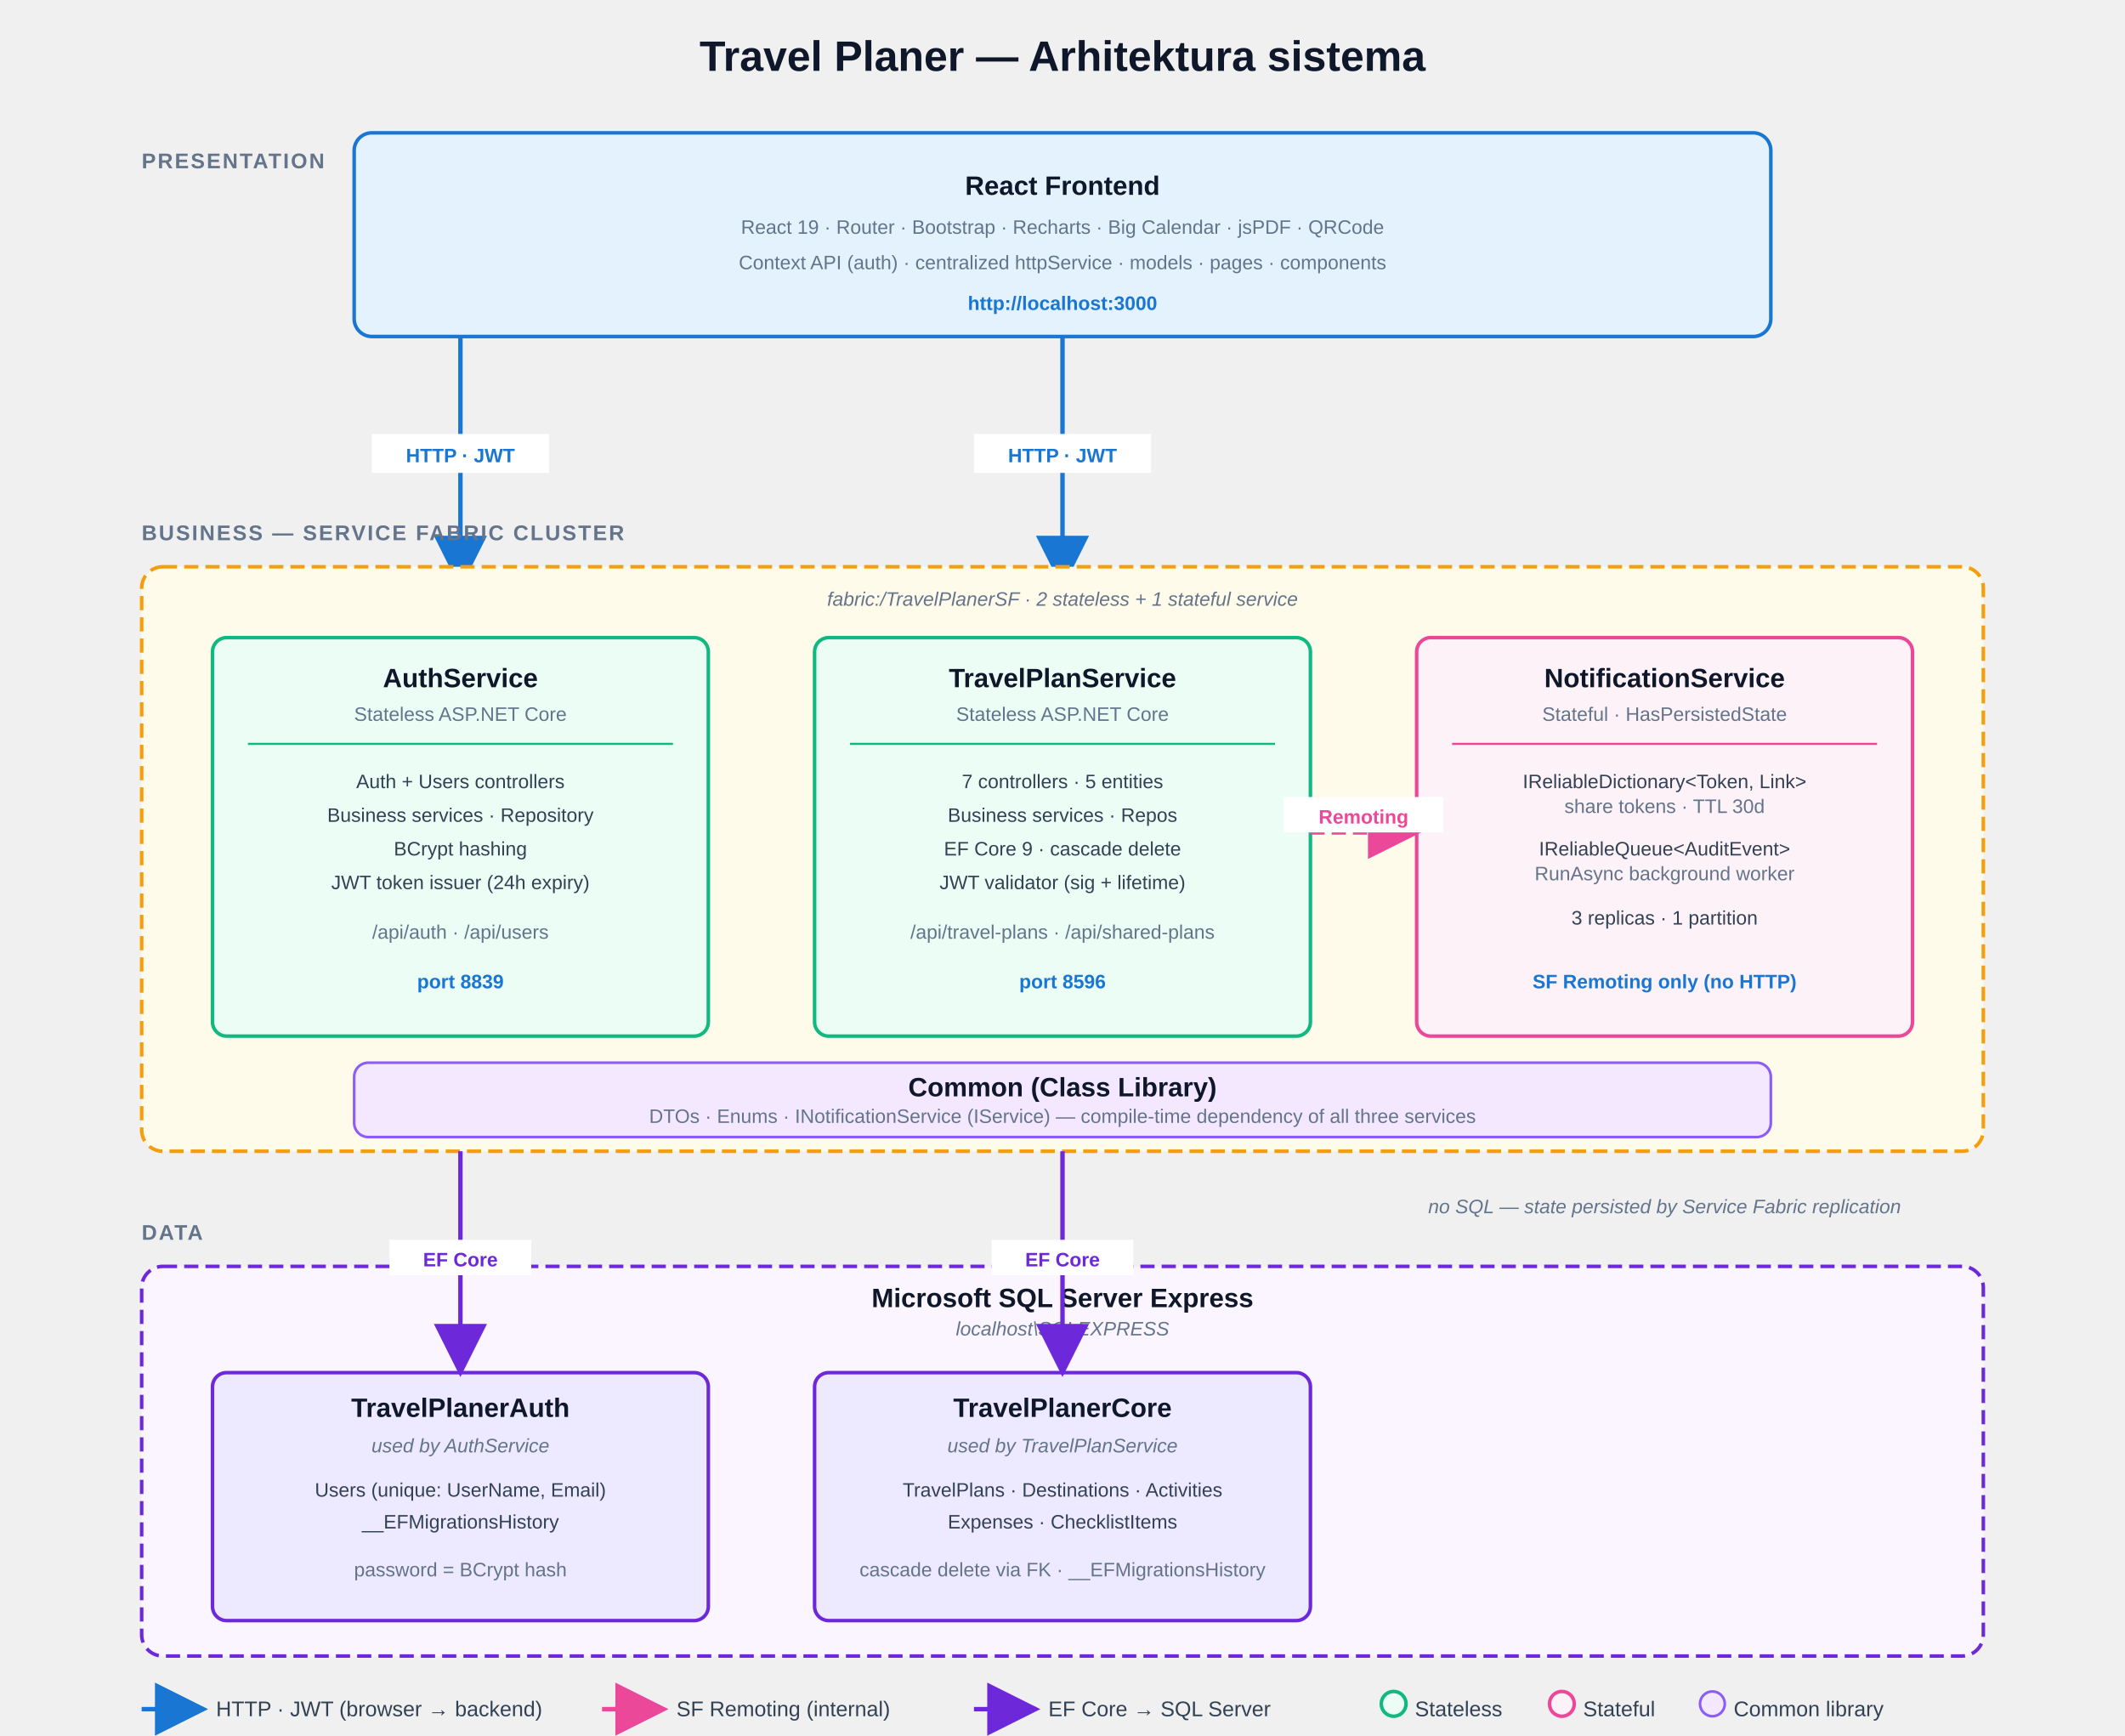
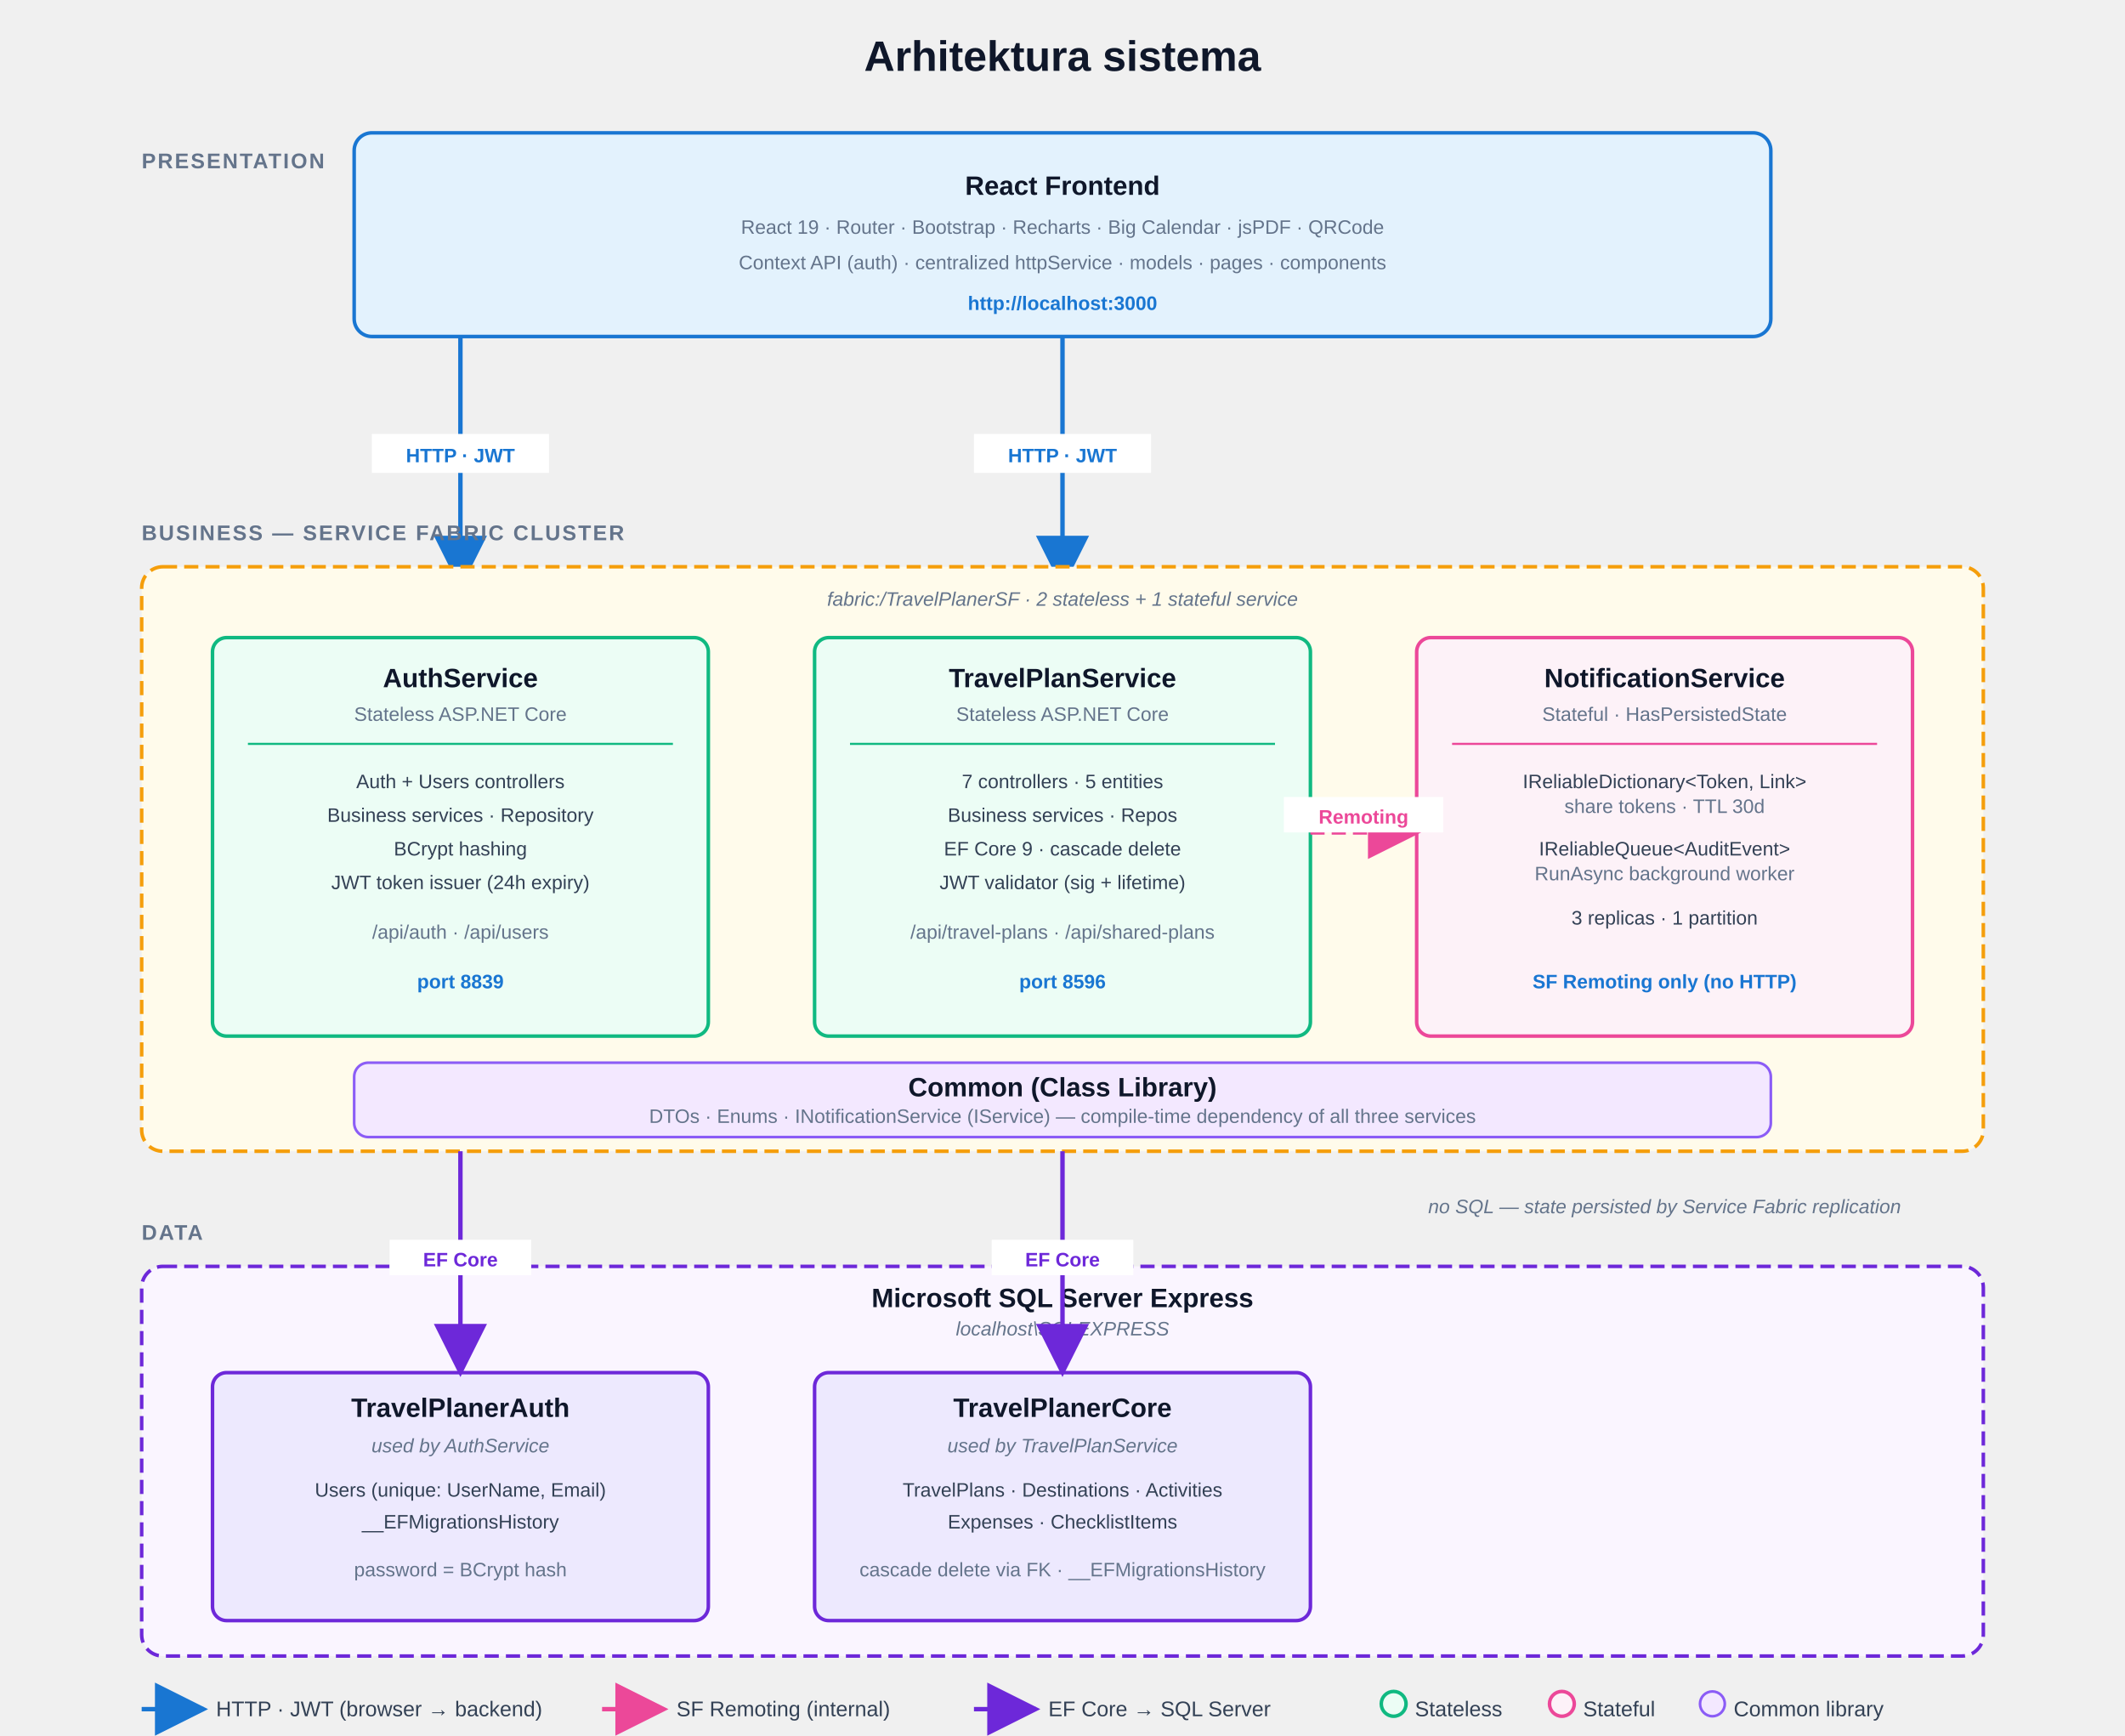
<svg xmlns="http://www.w3.org/2000/svg" viewBox="0 0 1200 980" font-family="Arial, sans-serif">
  <defs>
    <style>
      .diagram-title { font-size: 24px; font-weight: 700; text-anchor: middle; fill: #0f172a; }
      .layer-label { font-size: 12px; font-weight: 700; fill: #64748b; letter-spacing: 1px; }

      .box-title { font-size: 15px; font-weight: 700; text-anchor: middle; fill: #0f172a; }
      .box-sub { font-size: 11px; text-anchor: middle; fill: #64748b; }
      .box-item { font-size: 11px; text-anchor: middle; fill: #334155; }
      .box-port { font-size: 11px; text-anchor: middle; fill: #1976d2; font-weight: 600; }

      .frontend-box { fill: #e3f2fd; stroke: #1976d2; stroke-width: 2; rx: 10; }
      .sf-cluster-box { fill: #fffbeb; stroke: #f59e0b; stroke-width: 2; stroke-dasharray: 8,4; rx: 12; }
      .stateless-box { fill: #ecfdf5; stroke: #10b981; stroke-width: 2; rx: 8; }
      .stateful-box { fill: #fdf2f8; stroke: #ec4899; stroke-width: 2; rx: 8; }
      .common-box { fill: #f3e8ff; stroke: #8b5cf6; stroke-width: 1.5; rx: 8; }
      .db-box { fill: #ede9fe; stroke: #6d28d9; stroke-width: 2; rx: 8; }
      .db-engine-box { fill: #faf5ff; stroke: #6d28d9; stroke-width: 2; stroke-dasharray: 8,4; rx: 12; }

      .http-arrow { stroke: #1976d2; stroke-width: 2.5; fill: none; }
      .remoting-arrow { stroke: #ec4899; stroke-width: 2.5; fill: none; stroke-dasharray: 8,4; }
      .db-arrow { stroke: #6d28d9; stroke-width: 2.5; fill: none; }

      .arrow-label { font-size: 11px; font-weight: 600; }
      .arrow-label-bg { fill: white; stroke: none; }

      .legend-text { font-size: 12px; fill: #334155; }
    </style>
    <marker id="arrow-blue" markerWidth="12" markerHeight="12" refX="11" refY="6" orient="auto">
      <polygon points="0 0, 12 6, 0 12" fill="#1976d2" />
    </marker>
    <marker id="arrow-pink" markerWidth="12" markerHeight="12" refX="11" refY="6" orient="auto">
      <polygon points="0 0, 12 6, 0 12" fill="#ec4899" />
    </marker>
    <marker id="arrow-purple" markerWidth="12" markerHeight="12" refX="11" refY="6" orient="auto">
      <polygon points="0 0, 12 6, 0 12" fill="#6d28d9" />
    </marker>
  </defs>
-   <text x="600" y="40" class="diagram-title">Travel Planer — Arhitektura sistema</text>
+   <text x="600" y="40" class="diagram-title">Arhitektura sistema</text>
  <text x="80" y="95" class="layer-label">PRESENTATION</text>
  <rect x="200" y="75" width="800" height="115" class="frontend-box" />
  <text x="600" y="110" class="box-title">React Frontend</text>
  <text x="600" y="132" class="box-sub">React 19 · Router · Bootstrap · Recharts · Big Calendar · jsPDF · QRCode</text>
  <text x="600" y="152" class="box-sub">Context API (auth) · centralized httpService · models · pages · components</text>
  <text x="600" y="175" class="box-port">http://localhost:3000</text>
  <line x1="260" y1="190" x2="260" y2="330" class="http-arrow" marker-end="url(#arrow-blue)" />
  <line x1="600" y1="190" x2="600" y2="330" class="http-arrow" marker-end="url(#arrow-blue)" />
  <rect x="210" y="245" width="100" height="22" class="arrow-label-bg" />
  <text x="260" y="261" class="arrow-label" fill="#1976d2" text-anchor="middle">HTTP · JWT</text>
  <rect x="550" y="245" width="100" height="22" class="arrow-label-bg" />
  <text x="600" y="261" class="arrow-label" fill="#1976d2" text-anchor="middle">HTTP · JWT</text>
  <text x="80" y="305" class="layer-label">BUSINESS — SERVICE FABRIC CLUSTER</text>
  <rect x="80" y="320" width="1040" height="330" class="sf-cluster-box" />
  <text x="600" y="342" class="box-sub" font-style="italic">fabric:/TravelPlanerSF · 2 stateless + 1 stateful service</text>
  <rect x="120" y="360" width="280" height="225" class="stateless-box" />
  <text x="260" y="388" class="box-title">AuthService</text>
  <text x="260" y="407" class="box-sub">Stateless ASP.NET Core</text>
  <line x1="140" y1="420" x2="380" y2="420" stroke="#10b981" stroke-width="1.2" />
  <text x="260" y="445" class="box-item">Auth + Users controllers</text>
  <text x="260" y="464" class="box-item">Business services · Repository</text>
  <text x="260" y="483" class="box-item">BCrypt hashing</text>
  <text x="260" y="502" class="box-item">JWT token issuer (24h expiry)</text>
  <text x="260" y="530" class="box-sub">/api/auth · /api/users</text>
  <text x="260" y="558" class="box-port">port 8839</text>
  <rect x="460" y="360" width="280" height="225" class="stateless-box" />
  <text x="600" y="388" class="box-title">TravelPlanService</text>
  <text x="600" y="407" class="box-sub">Stateless ASP.NET Core</text>
  <line x1="480" y1="420" x2="720" y2="420" stroke="#10b981" stroke-width="1.2" />
  <text x="600" y="445" class="box-item">7 controllers · 5 entities</text>
  <text x="600" y="464" class="box-item">Business services · Repos</text>
  <text x="600" y="483" class="box-item">EF Core 9 · cascade delete</text>
  <text x="600" y="502" class="box-item">JWT validator (sig + lifetime)</text>
  <text x="600" y="530" class="box-sub">/api/travel-plans · /api/shared-plans</text>
  <text x="600" y="558" class="box-port">port 8596</text>
  <rect x="800" y="360" width="280" height="225" class="stateful-box" />
  <text x="940" y="388" class="box-title">NotificationService</text>
  <text x="940" y="407" class="box-sub">Stateful · HasPersistedState</text>
  <line x1="820" y1="420" x2="1060" y2="420" stroke="#ec4899" stroke-width="1.2" />
  <text x="940" y="445" class="box-item">IReliableDictionary&lt;Token, Link&gt;</text>
  <text x="940" y="459" class="box-sub">share tokens · TTL 30d</text>
  <text x="940" y="483" class="box-item">IReliableQueue&lt;AuditEvent&gt;</text>
  <text x="940" y="497" class="box-sub">RunAsync background worker</text>
  <text x="940" y="522" class="box-item">3 replicas · 1 partition</text>
  <text x="940" y="558" class="box-port" fill="#ec4899">SF Remoting only (no HTTP)</text>
  <line x1="740" y1="470" x2="800" y2="470" class="remoting-arrow" marker-end="url(#arrow-pink)" />
  <rect x="725" y="450" width="90" height="20" class="arrow-label-bg" />
  <text x="770" y="465" class="arrow-label" fill="#ec4899" text-anchor="middle">Remoting</text>
  <rect x="200" y="600" width="800" height="42" class="common-box" />
  <text x="600" y="619" class="box-title" fill="#7c3aed">Common (Class Library)</text>
  <text x="600" y="634" class="box-sub">DTOs · Enums · INotificationService (IService) — compile-time dependency of all three services</text>
  <text x="80" y="700" class="layer-label">DATA</text>
  <rect x="80" y="715" width="1040" height="220" class="db-engine-box" />
  <text x="600" y="738" class="box-title" fill="#6d28d9">Microsoft SQL Server Express</text>
  <text x="600" y="754" class="box-sub" font-style="italic">localhost\SQLEXPRESS</text>
  <rect x="120" y="775" width="280" height="140" class="db-box" />
  <text x="260" y="800" class="box-title">TravelPlanerAuth</text>
  <text x="260" y="820" class="box-sub" font-style="italic">used by AuthService</text>
  <text x="260" y="845" class="box-item">Users (unique: UserName, Email)</text>
  <text x="260" y="863" class="box-item">__EFMigrationsHistory</text>
  <text x="260" y="890" class="box-sub">password = BCrypt hash</text>
  <rect x="460" y="775" width="280" height="140" class="db-box" />
  <text x="600" y="800" class="box-title">TravelPlanerCore</text>
  <text x="600" y="820" class="box-sub" font-style="italic">used by TravelPlanService</text>
  <text x="600" y="845" class="box-item">TravelPlans · Destinations · Activities</text>
  <text x="600" y="863" class="box-item">Expenses · ChecklistItems</text>
  <text x="600" y="890" class="box-sub">cascade delete via FK · __EFMigrationsHistory</text>
  <line x1="260" y1="650" x2="260" y2="775" class="db-arrow" marker-end="url(#arrow-purple)" />
  <line x1="600" y1="650" x2="600" y2="775" class="db-arrow" marker-end="url(#arrow-purple)" />
  <rect x="220" y="700" width="80" height="20" class="arrow-label-bg" />
  <text x="260" y="715" class="arrow-label" fill="#6d28d9" text-anchor="middle">EF Core</text>
  <rect x="560" y="700" width="80" height="20" class="arrow-label-bg" />
  <text x="600" y="715" class="arrow-label" fill="#6d28d9" text-anchor="middle">EF Core</text>
  <text x="940" y="685" class="box-sub" font-style="italic" fill="#ec4899">no SQL — state persisted by Service Fabric replication</text>
  <g transform="translate(80, 965)">
    <line x1="0" y1="0" x2="35" y2="0" class="http-arrow" marker-end="url(#arrow-blue)" />
    <text x="42" y="4" class="legend-text">HTTP · JWT (browser → backend)</text>
    <line x1="260" y1="0" x2="295" y2="0" class="remoting-arrow" marker-end="url(#arrow-pink)" />
    <text x="302" y="4" class="legend-text">SF Remoting (internal)</text>
    <line x1="470" y1="0" x2="505" y2="0" class="db-arrow" marker-end="url(#arrow-purple)" />
    <text x="512" y="4" class="legend-text">EF Core → SQL Server</text>
    <rect x="700" y="-10" width="14" height="14" class="stateless-box" />
    <text x="719" y="4" class="legend-text">Stateless</text>
    <rect x="795" y="-10" width="14" height="14" class="stateful-box" />
    <text x="814" y="4" class="legend-text">Stateful</text>
    <rect x="880" y="-10" width="14" height="14" class="common-box" />
    <text x="899" y="4" class="legend-text">Common library</text>
  </g>
</svg>
